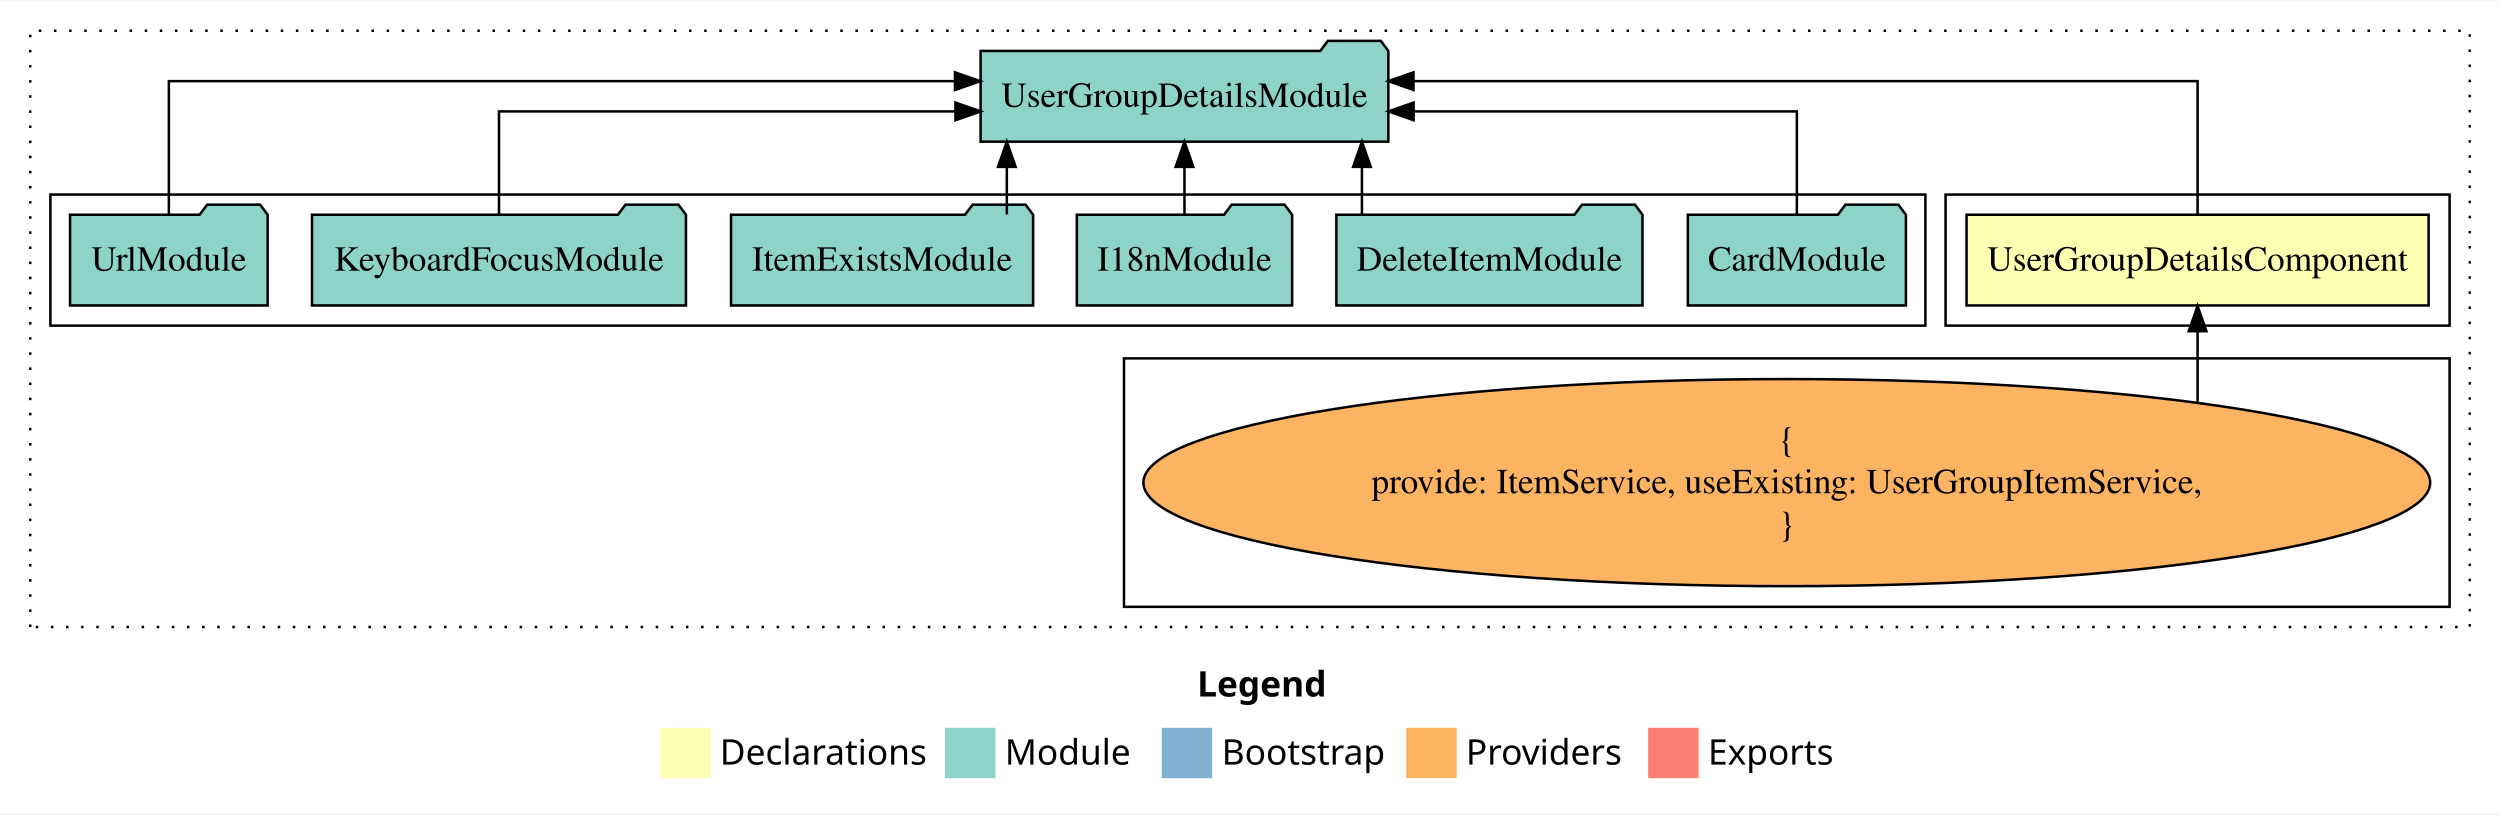
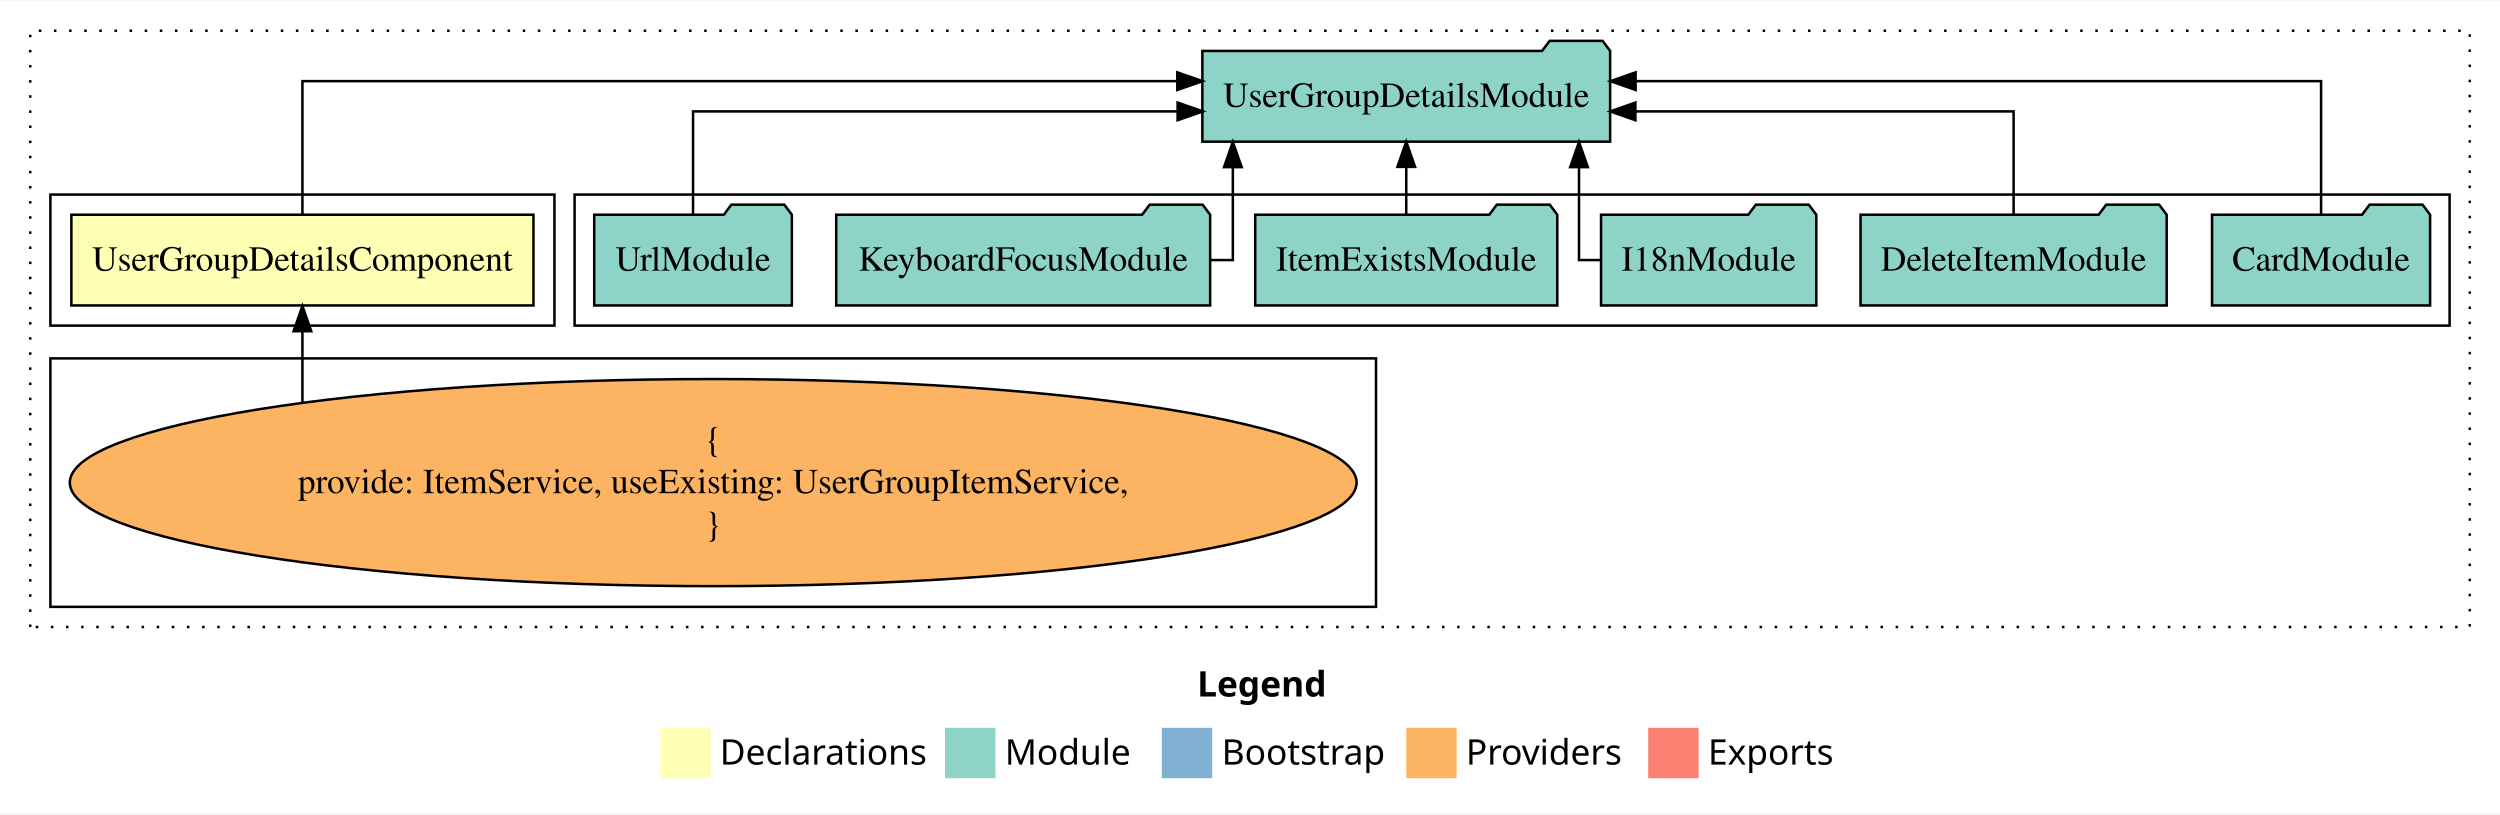
<svg xmlns="http://www.w3.org/2000/svg" width="992pt" height="323pt" viewBox="0.00 0.00 992.00 322.59">
-   <g id="graph0" class="graph" transform="scale(1 1) rotate(0) translate(4 318.5901)">
-     <polygon fill="#ffffff" stroke="transparent" points="-4,4 -4,-318.59 988,-318.59 988,4 -4,4" />
-     <text text-anchor="start" x="471.009" y="-42.4" font-family="sans-serif" font-weight="bold" font-size="14.00" fill="#000000">Legend</text>
+   <g id="graph0" class="graph" transform="scale(1 1) rotate(0) translate(4 318.59)">
+     <polygon fill="white" stroke="transparent" points="-4,4 -4,-318.59 988,-318.59 988,4 -4,4" />
+     <text text-anchor="start" x="471.01" y="-42.4" font-family="sans-serif" font-weight="bold" font-size="14.00">Legend</text>
    <polygon fill="#ffffb3" stroke="transparent" points="258,-10 258,-30 278,-30 278,-10 258,-10" />
-     <text text-anchor="start" x="281.629" y="-15.4" font-family="sans-serif" font-size="14.00" fill="#000000">  Declarations</text>
+     <text text-anchor="start" x="281.63" y="-15.4" font-family="sans-serif" font-size="14.00">  Declarations</text>
    <polygon fill="#8dd3c7" stroke="transparent" points="371,-10 371,-30 391,-30 391,-10 371,-10" />
-     <text text-anchor="start" x="394.725" y="-15.4" font-family="sans-serif" font-size="14.00" fill="#000000">  Module</text>
+     <text text-anchor="start" x="394.73" y="-15.4" font-family="sans-serif" font-size="14.00">  Module</text>
    <polygon fill="#80b1d3" stroke="transparent" points="457,-10 457,-30 477,-30 477,-10 457,-10" />
-     <text text-anchor="start" x="480.781" y="-15.4" font-family="sans-serif" font-size="14.00" fill="#000000">  Bootstrap</text>
+     <text text-anchor="start" x="480.78" y="-15.4" font-family="sans-serif" font-size="14.00">  Bootstrap</text>
    <polygon fill="#fdb462" stroke="transparent" points="554,-10 554,-30 574,-30 574,-10 554,-10" />
-     <text text-anchor="start" x="577.673" y="-15.4" font-family="sans-serif" font-size="14.00" fill="#000000">  Providers</text>
+     <text text-anchor="start" x="577.67" y="-15.4" font-family="sans-serif" font-size="14.00">  Providers</text>
    <polygon fill="#fb8072" stroke="transparent" points="650,-10 650,-30 670,-30 670,-10 650,-10" />
-     <text text-anchor="start" x="673.726" y="-15.4" font-family="sans-serif" font-size="14.00" fill="#000000">  Exports</text>
+     <text text-anchor="start" x="673.73" y="-15.4" font-family="sans-serif" font-size="14.00">  Exports</text>
    <g id="clust1" class="cluster">
-       <polygon fill="none" stroke="#000000" stroke-dasharray="1,5" points="8,-70 8,-306.59 976,-306.59 976,-70 8,-70" />
+       <polygon fill="none" stroke="black" stroke-dasharray="1,5" points="8,-70 8,-306.59 976,-306.59 976,-70 8,-70" />
    </g>
    <g id="clust2" class="cluster">
-       <polygon fill="none" stroke="#000000" points="768,-189.59 768,-241.59 968,-241.59 968,-189.59 768,-189.59" />
+       <polygon fill="none" stroke="black" points="16,-189.59 16,-241.59 216,-241.59 216,-189.59 16,-189.59" />
+     </g>
+     <g id="clust4" class="cluster">
+       <polygon fill="none" stroke="black" points="224,-189.59 224,-241.59 968,-241.59 968,-189.59 224,-189.59" />
    </g>
    <g id="clust3" class="cluster">
-       <polygon fill="none" stroke="#000000" points="442,-78 442,-176.59 968,-176.59 968,-78 442,-78" />
-     </g>
-     <g id="clust4" class="cluster">
-       <polygon fill="none" stroke="#000000" points="16,-189.59 16,-241.59 760,-241.59 760,-189.59 16,-189.59" />
+       <polygon fill="none" stroke="black" points="16,-78 16,-176.59 542,-176.59 542,-78 16,-78" />
    </g>
    <g id="node1" class="node">
-       <polygon fill="#ffffb3" stroke="#000000" points="959.678,-233.59 776.322,-233.59 776.322,-197.59 959.678,-197.59 959.678,-233.59" />
-       <text text-anchor="middle" x="868" y="-211.39" font-family="Times,serif" font-size="14.00" fill="#000000">UserGroupDetailsComponent</text>
+       <polygon fill="#ffffb3" stroke="black" points="207.68,-233.59 24.32,-233.59 24.32,-197.59 207.68,-197.59 207.68,-233.59" />
+       <text text-anchor="middle" x="116" y="-211.39" font-family="Times,serif" font-size="14.00">UserGroupDetailsComponent</text>
    </g>
    <g id="node2" class="node">
-       <polygon fill="#8dd3c7" stroke="#000000" points="546.896,-298.59 543.896,-302.59 522.896,-302.59 519.896,-298.59 385.104,-298.59 385.104,-262.59 546.896,-262.59 546.896,-298.59" />
-       <text text-anchor="middle" x="466" y="-276.39" font-family="Times,serif" font-size="14.00" fill="#000000">UserGroupDetailsModule</text>
+       <polygon fill="#8dd3c7" stroke="black" points="634.9,-298.59 631.9,-302.59 610.9,-302.59 607.9,-298.59 473.1,-298.59 473.1,-262.59 634.9,-262.59 634.9,-298.59" />
+       <text text-anchor="middle" x="554" y="-276.39" font-family="Times,serif" font-size="14.00">UserGroupDetailsModule</text>
    </g>
    <g id="edge1" class="edge">
-       <path fill="none" stroke="#000000" d="M868,-233.874C868,-254.911 868,-286.59 868,-286.59 868,-286.59 556.867,-286.59 556.867,-286.59" />
-       <polygon fill="#000000" stroke="#000000" points="556.867,-283.09 546.867,-286.59 556.867,-290.09 556.867,-283.09" />
+       <path fill="none" stroke="black" d="M116,-233.87C116,-254.91 116,-286.59 116,-286.59 116,-286.59 463.15,-286.59 463.15,-286.59" />
+       <polygon fill="black" stroke="black" points="463.15,-290.09 473.15,-286.59 463.15,-283.09 463.15,-290.09" />
    </g>
    <g id="node3" class="node">
-       <ellipse fill="#fdb462" stroke="#000000" cx="705" cy="-127.295" rx="255.3" ry="41.091" />
-       <text text-anchor="middle" x="705" y="-139.895" font-family="Times,serif" font-size="14.00" fill="#000000">{</text>
-       <text text-anchor="middle" x="705" y="-123.095" font-family="Times,serif" font-size="14.00" fill="#000000">    provide: ItemService, useExisting: UserGroupItemService,</text>
-       <text text-anchor="middle" x="705" y="-106.295" font-family="Times,serif" font-size="14.00" fill="#000000">}</text>
+       <ellipse fill="#fdb462" stroke="black" cx="279" cy="-127.3" rx="255.3" ry="41.09" />
+       <text text-anchor="middle" x="279" y="-139.9" font-family="Times,serif" font-size="14.00">{</text>
+       <text text-anchor="middle" x="279" y="-123.1" font-family="Times,serif" font-size="14.00">    provide: ItemService, useExisting: UserGroupItemService,</text>
+       <text text-anchor="middle" x="279" y="-106.3" font-family="Times,serif" font-size="14.00">}</text>
    </g>
    <g id="edge2" class="edge">
-       <path fill="none" stroke="#000000" d="M868,-159.172C868,-159.172 868,-187.376 868,-187.376" />
-       <polygon fill="#000000" stroke="#000000" points="864.5,-187.376 868,-197.376 871.5,-187.376 864.5,-187.376" />
+       <path fill="none" stroke="black" d="M116,-159.17C116,-159.17 116,-187.38 116,-187.38" />
+       <polygon fill="black" stroke="black" points="112.5,-187.38 116,-197.38 119.5,-187.38 112.5,-187.38" />
    </g>
    <g id="node4" class="node">
-       <polygon fill="#8dd3c7" stroke="#000000" points="752.262,-233.59 749.262,-237.59 728.262,-237.59 725.262,-233.59 665.738,-233.59 665.738,-197.59 752.262,-197.59 752.262,-233.59" />
-       <text text-anchor="middle" x="709" y="-211.39" font-family="Times,serif" font-size="14.00" fill="#000000">CardModule</text>
+       <polygon fill="#8dd3c7" stroke="black" points="960.26,-233.59 957.26,-237.59 936.26,-237.59 933.26,-233.59 873.74,-233.59 873.74,-197.59 960.26,-197.59 960.26,-233.59" />
+       <text text-anchor="middle" x="917" y="-211.39" font-family="Times,serif" font-size="14.00">CardModule</text>
    </g>
    <g id="edge3" class="edge">
-       <path fill="none" stroke="#000000" d="M709,-233.613C709,-250.963 709,-274.59 709,-274.59 709,-274.59 556.915,-274.59 556.915,-274.59" />
-       <polygon fill="#000000" stroke="#000000" points="556.915,-271.09 546.915,-274.59 556.915,-278.09 556.915,-271.09" />
+       <path fill="none" stroke="black" d="M917,-233.87C917,-254.91 917,-286.59 917,-286.59 917,-286.59 645.01,-286.59 645.01,-286.59" />
+       <polygon fill="black" stroke="black" points="645.01,-283.09 635.01,-286.59 645.01,-290.09 645.01,-283.09" />
    </g>
    <g id="node5" class="node">
-       <polygon fill="#8dd3c7" stroke="#000000" points="647.738,-233.59 644.738,-237.59 623.738,-237.59 620.738,-233.59 526.262,-233.59 526.262,-197.59 647.738,-197.59 647.738,-233.59" />
-       <text text-anchor="middle" x="587" y="-211.39" font-family="Times,serif" font-size="14.00" fill="#000000">DeleteItemModule</text>
+       <polygon fill="#8dd3c7" stroke="black" points="855.74,-233.59 852.74,-237.59 831.74,-237.59 828.74,-233.59 734.26,-233.59 734.26,-197.59 855.74,-197.59 855.74,-233.59" />
+       <text text-anchor="middle" x="795" y="-211.39" font-family="Times,serif" font-size="14.00">DeleteItemModule</text>
    </g>
    <g id="edge4" class="edge">
-       <path fill="none" stroke="#000000" d="M536.414,-233.696C536.414,-233.696 536.414,-252.581 536.414,-252.581" />
-       <polygon fill="#000000" stroke="#000000" points="532.914,-252.581 536.414,-262.581 539.914,-252.581 532.914,-252.581" />
+       <path fill="none" stroke="black" d="M795,-233.61C795,-250.96 795,-274.59 795,-274.59 795,-274.59 644.92,-274.59 644.92,-274.59" />
+       <polygon fill="black" stroke="black" points="644.92,-271.09 634.92,-274.59 644.92,-278.09 644.92,-271.09" />
    </g>
    <g id="node6" class="node">
-       <polygon fill="#8dd3c7" stroke="#000000" points="508.711,-233.59 505.711,-237.59 484.711,-237.59 481.711,-233.59 423.289,-233.59 423.289,-197.59 508.711,-197.59 508.711,-233.59" />
-       <text text-anchor="middle" x="466" y="-211.39" font-family="Times,serif" font-size="14.00" fill="#000000">I18nModule</text>
+       <polygon fill="#8dd3c7" stroke="black" points="716.71,-233.59 713.71,-237.59 692.71,-237.59 689.71,-233.59 631.29,-233.59 631.29,-197.59 716.71,-197.59 716.71,-233.59" />
+       <text text-anchor="middle" x="674" y="-211.39" font-family="Times,serif" font-size="14.00">I18nModule</text>
    </g>
    <g id="edge5" class="edge">
-       <path fill="none" stroke="#000000" d="M466,-233.696C466,-233.696 466,-252.581 466,-252.581" />
-       <polygon fill="#000000" stroke="#000000" points="462.5,-252.581 466,-262.581 469.5,-252.581 462.5,-252.581" />
+       <path fill="none" stroke="black" d="M631.05,-215.59C625.97,-215.59 622.55,-215.59 622.55,-215.59 622.55,-215.59 622.55,-252.48 622.55,-252.48" />
+       <polygon fill="black" stroke="black" points="619.05,-252.48 622.55,-262.48 626.05,-252.48 619.05,-252.48" />
    </g>
    <g id="node7" class="node">
-       <polygon fill="#8dd3c7" stroke="#000000" points="405.93,-233.59 402.93,-237.59 381.93,-237.59 378.93,-233.59 286.07,-233.59 286.07,-197.59 405.93,-197.59 405.93,-233.59" />
-       <text text-anchor="middle" x="346" y="-211.39" font-family="Times,serif" font-size="14.00" fill="#000000">ItemExistsModule</text>
+       <polygon fill="#8dd3c7" stroke="black" points="613.93,-233.59 610.93,-237.59 589.93,-237.59 586.93,-233.59 494.07,-233.59 494.07,-197.59 613.93,-197.59 613.93,-233.59" />
+       <text text-anchor="middle" x="554" y="-211.39" font-family="Times,serif" font-size="14.00">ItemExistsModule</text>
    </g>
    <g id="edge6" class="edge">
-       <path fill="none" stroke="#000000" d="M395.508,-233.696C395.508,-233.696 395.508,-252.581 395.508,-252.581" />
-       <polygon fill="#000000" stroke="#000000" points="392.009,-252.581 395.508,-262.581 399.009,-252.581 392.009,-252.581" />
+       <path fill="none" stroke="black" d="M554,-233.7C554,-233.7 554,-252.58 554,-252.58" />
+       <polygon fill="black" stroke="black" points="550.5,-252.58 554,-262.58 557.5,-252.58 550.5,-252.58" />
    </g>
    <g id="node8" class="node">
-       <polygon fill="#8dd3c7" stroke="#000000" points="268.188,-233.59 265.188,-237.59 244.188,-237.59 241.188,-233.59 119.812,-233.59 119.812,-197.59 268.188,-197.59 268.188,-233.59" />
-       <text text-anchor="middle" x="194" y="-211.39" font-family="Times,serif" font-size="14.00" fill="#000000">KeyboardFocusModule</text>
+       <polygon fill="#8dd3c7" stroke="black" points="476.19,-233.59 473.19,-237.59 452.19,-237.59 449.19,-233.59 327.81,-233.59 327.81,-197.59 476.19,-197.59 476.19,-233.59" />
+       <text text-anchor="middle" x="402" y="-211.39" font-family="Times,serif" font-size="14.00">KeyboardFocusModule</text>
    </g>
    <g id="edge7" class="edge">
-       <path fill="none" stroke="#000000" d="M194,-233.613C194,-250.963 194,-274.59 194,-274.59 194,-274.59 375.127,-274.59 375.127,-274.59" />
-       <polygon fill="#000000" stroke="#000000" points="375.127,-278.09 385.127,-274.59 375.127,-271.09 375.127,-278.09" />
+       <path fill="none" stroke="black" d="M476.29,-215.59C481.76,-215.59 485.19,-215.59 485.19,-215.59 485.19,-215.59 485.19,-252.48 485.19,-252.48" />
+       <polygon fill="black" stroke="black" points="481.69,-252.48 485.19,-262.48 488.69,-252.48 481.69,-252.48" />
    </g>
    <g id="node9" class="node">
-       <polygon fill="#8dd3c7" stroke="#000000" points="102.208,-233.59 99.208,-237.59 78.208,-237.59 75.208,-233.59 23.792,-233.59 23.792,-197.59 102.208,-197.59 102.208,-233.59" />
-       <text text-anchor="middle" x="63" y="-211.39" font-family="Times,serif" font-size="14.00" fill="#000000">UrlModule</text>
+       <polygon fill="#8dd3c7" stroke="black" points="310.21,-233.59 307.21,-237.59 286.21,-237.59 283.21,-233.59 231.79,-233.59 231.79,-197.59 310.21,-197.59 310.21,-233.59" />
+       <text text-anchor="middle" x="271" y="-211.39" font-family="Times,serif" font-size="14.00">UrlModule</text>
    </g>
    <g id="edge8" class="edge">
-       <path fill="none" stroke="#000000" d="M63,-233.874C63,-254.911 63,-286.59 63,-286.59 63,-286.59 374.932,-286.59 374.932,-286.59" />
-       <polygon fill="#000000" stroke="#000000" points="374.932,-290.09 384.932,-286.59 374.932,-283.09 374.932,-290.09" />
+       <path fill="none" stroke="black" d="M271,-233.61C271,-250.96 271,-274.59 271,-274.59 271,-274.59 463.28,-274.59 463.28,-274.59" />
+       <polygon fill="black" stroke="black" points="463.28,-278.09 473.28,-274.59 463.28,-271.09 463.28,-278.09" />
    </g>
  </g>
</svg>
